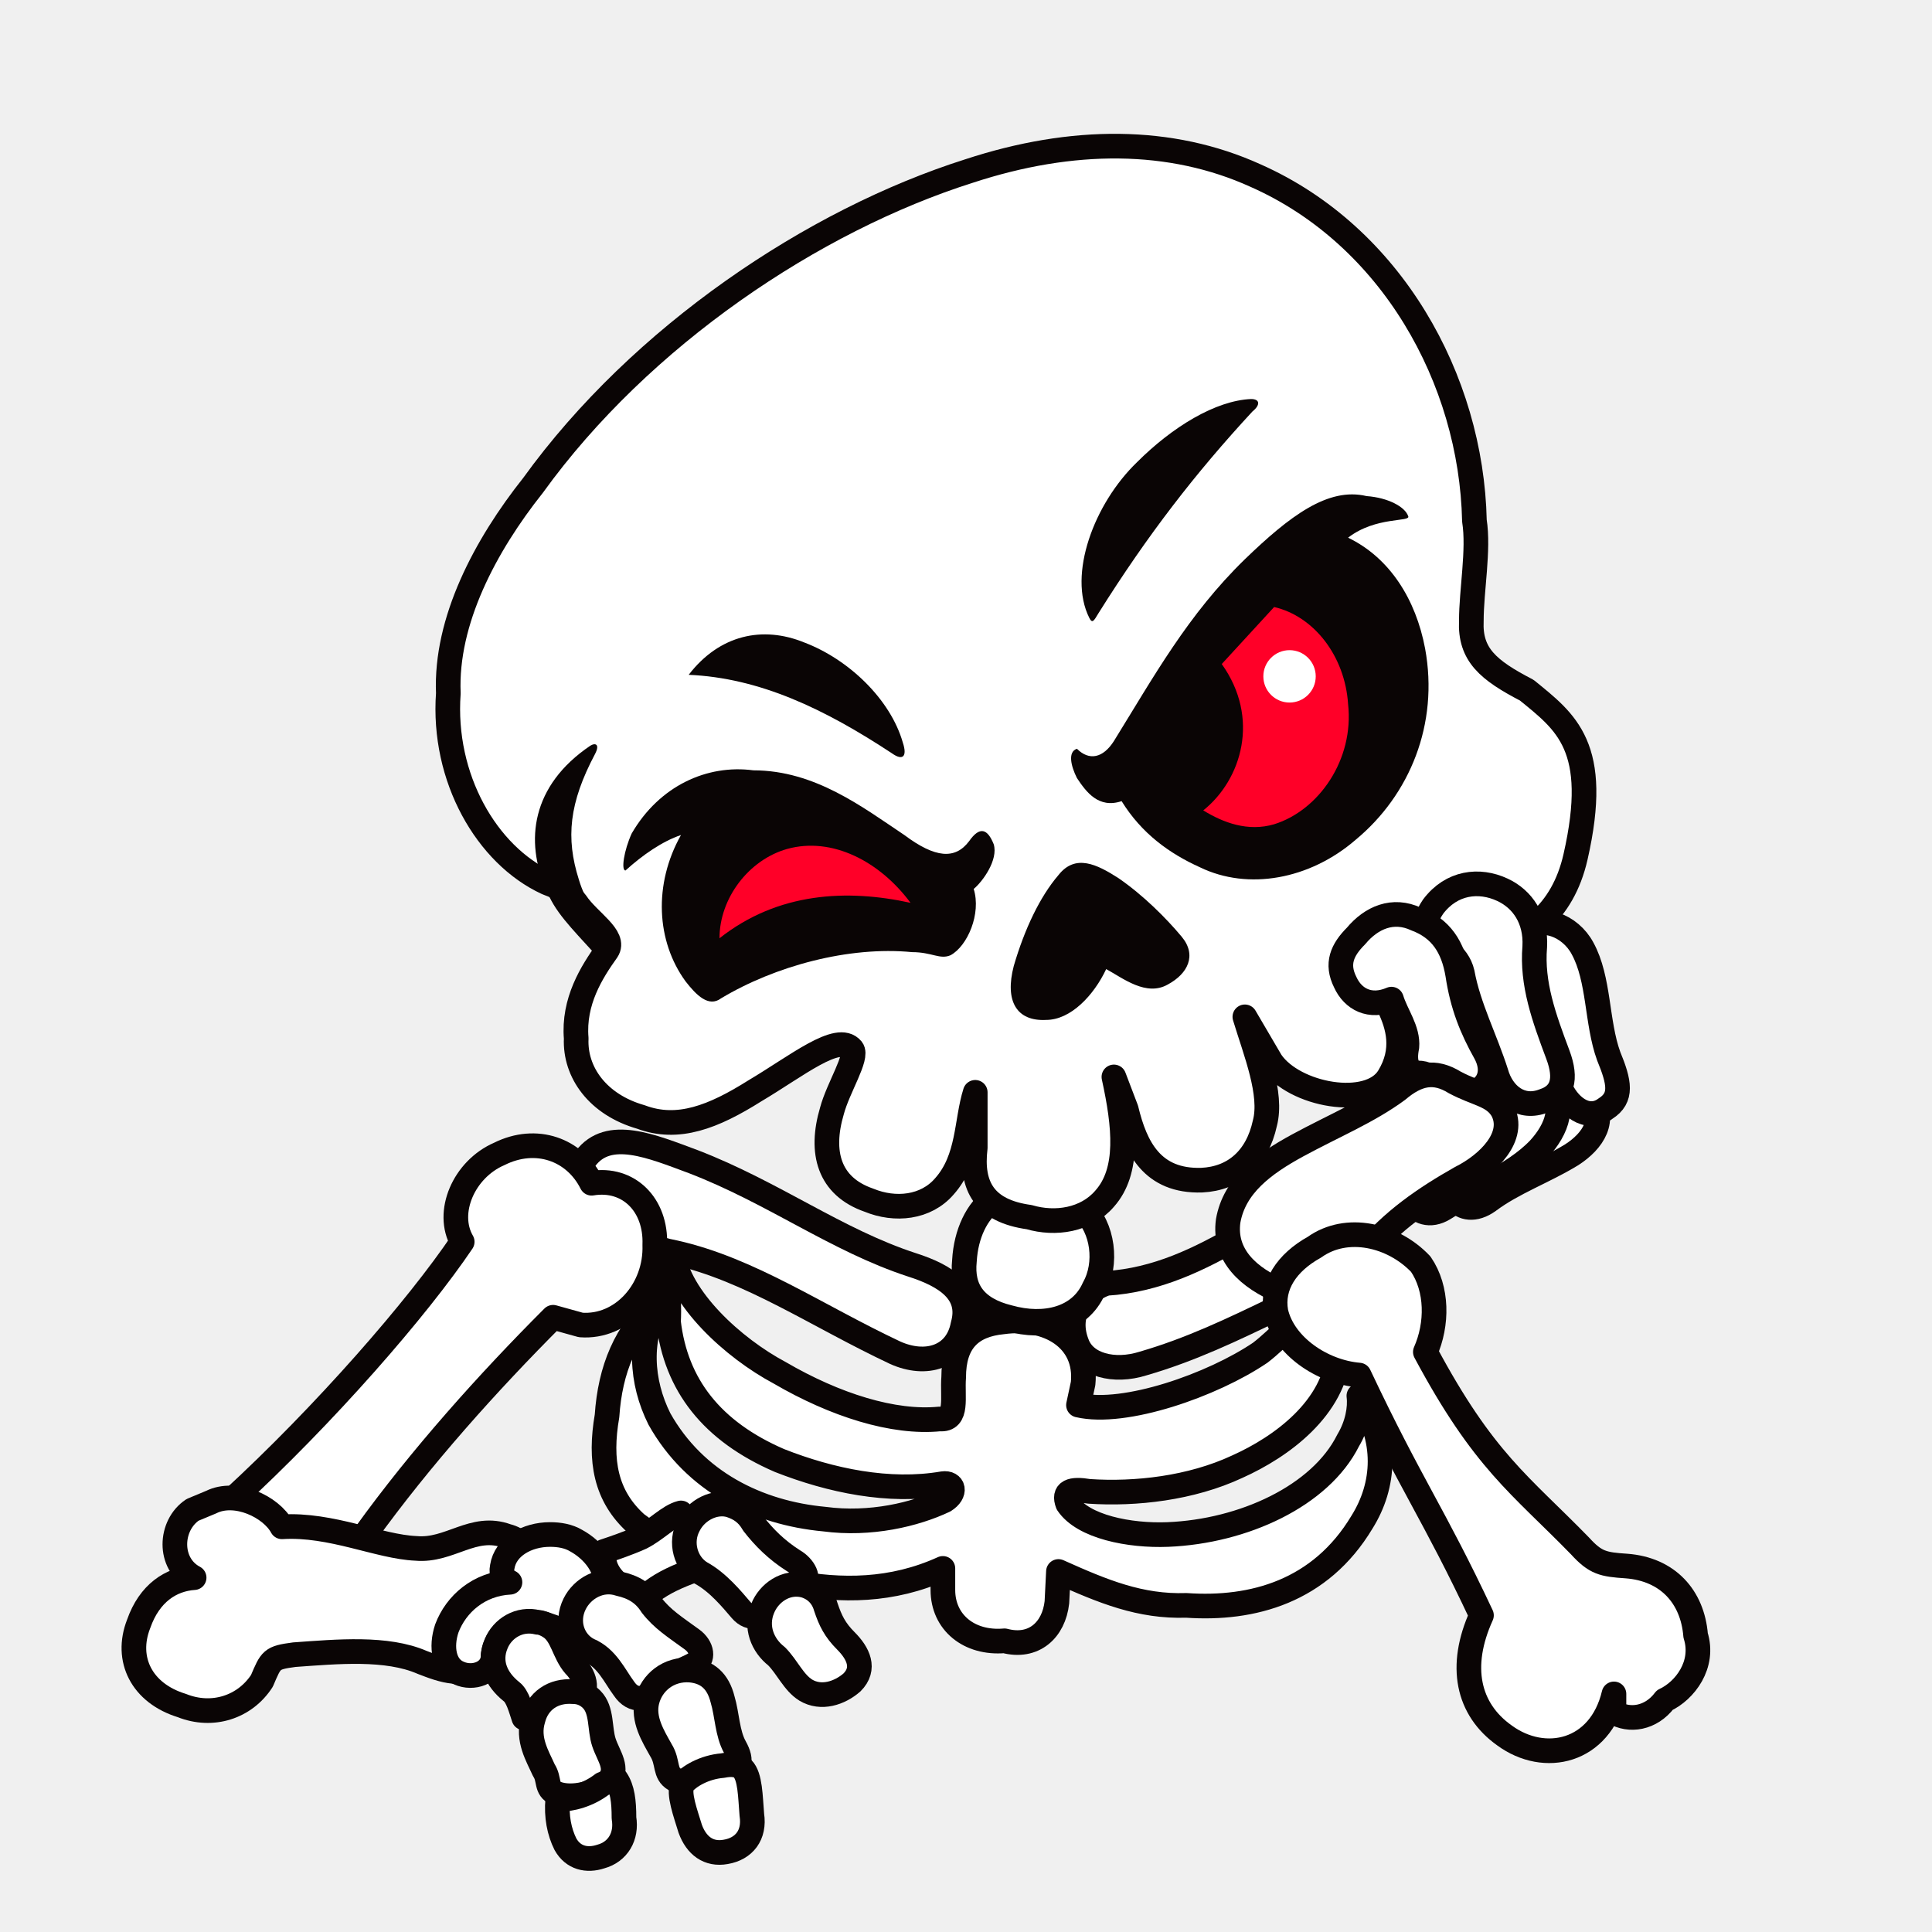
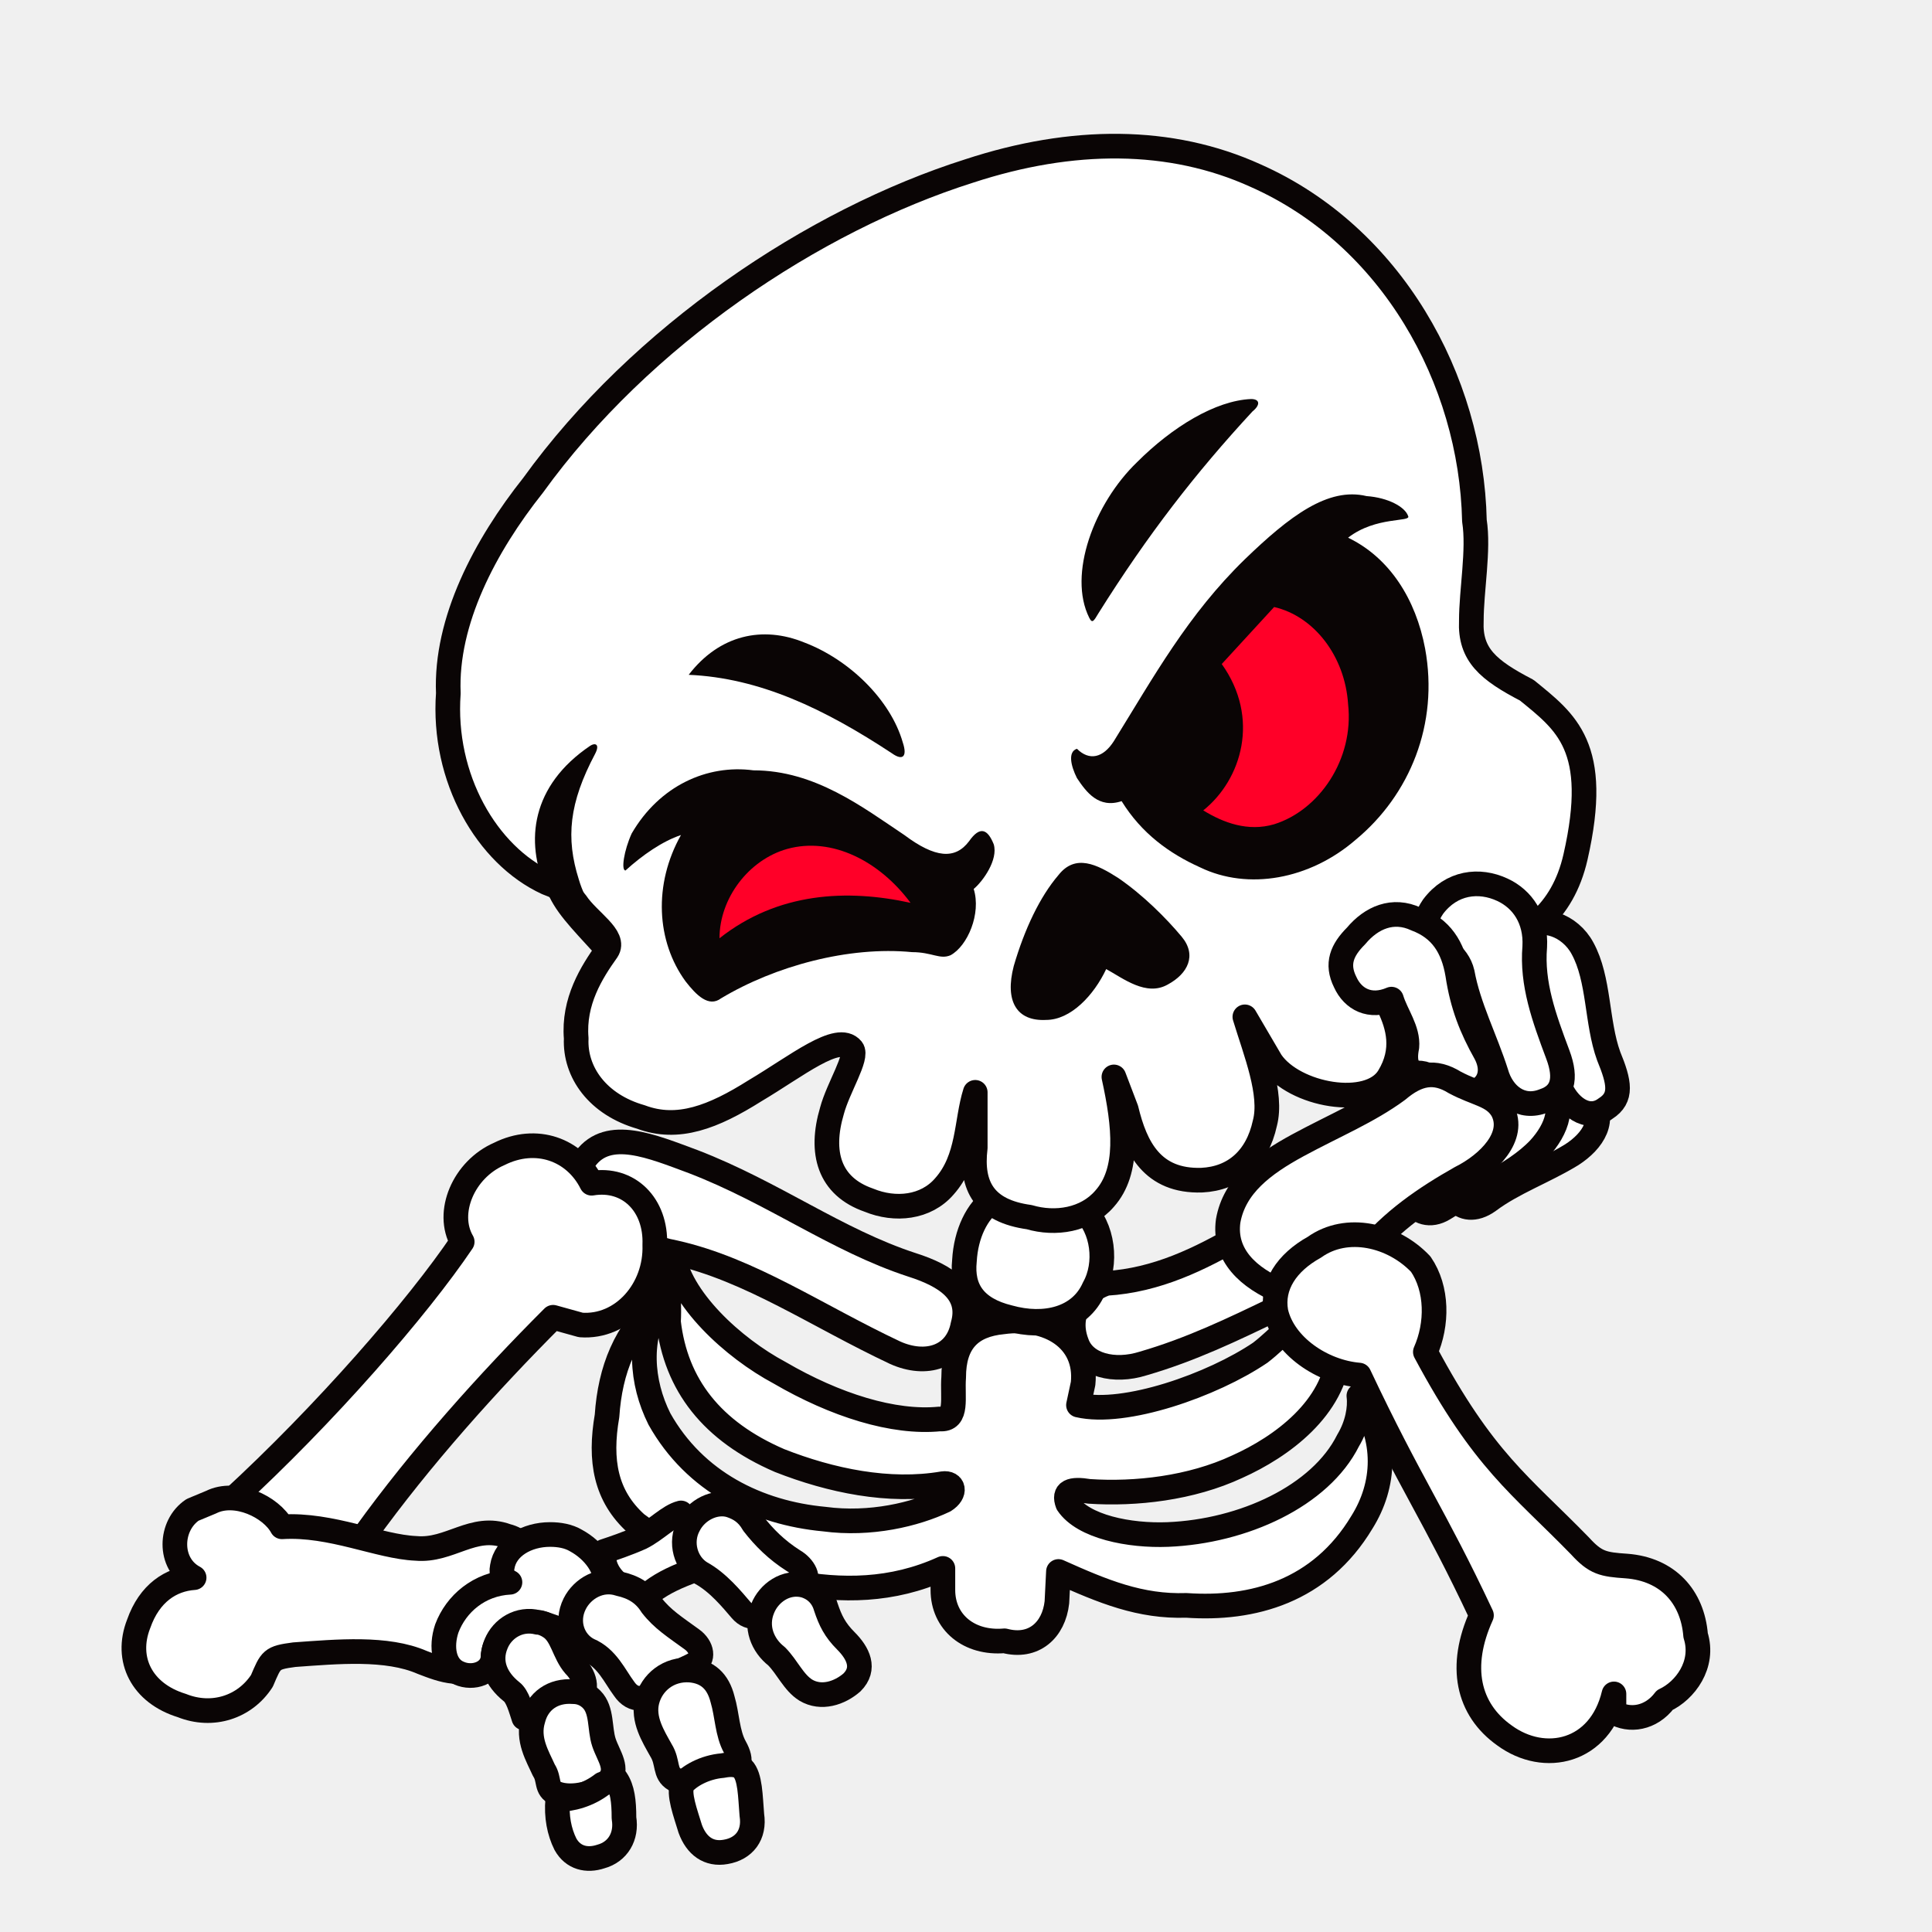
<svg xmlns="http://www.w3.org/2000/svg" width="100%" height="100%" viewBox="0 0 1254 1254" version="1.1" xml:space="preserve" style="fill-rule:evenodd;clip-rule:evenodd;stroke-linecap:round;stroke-linejoin:round;">
  <g id="_01-·-Body">
    <g id="Rib-cage-and-sternum">
      <path id="ribs-and-sternum" d="M436.52,812.705C440.52,842.705 476,875 506,891C542,912 580,924 610,921C622,922 618,907 619,894C619,871 630,860 651,858C680,854 706,869 703,898L700,912C730,919 787,899 818,878C831,868 842,854 851,853C865,849 872,861 869,878C866,914 832,939 803,952C773,966 737,970 707,968C695,966 690,968 693,976C703,991 733,997 758,996C807,994 857,971 875,935C881,925 883,914 882,906C901,934 899,964 884,988C857,1033 813,1045 770,1042C740,1043 716,1033 687,1020L686,1040C684,1058 671,1070 652,1065C629,1067 612,1053 612,1032L612,1018C579,1033 546,1033 514,1027C475,1023 438,1008 413,989C393,971 389,948 394,919C396,889 406,864 428,845C414,868 416,897 428,921C451,962 492,982 535,986C565,990 594,983 613,974C621,969 619,962 612,963C577,969 539,961 506,948C462,929 438.645,898.886 433.903,858C434.903,840 431.52,825.705 436.52,812.705Z" style="fill:white;fill-rule:nonzero;stroke:rgb(10,5,5);stroke-width:16px;" />
    </g>
    <g id="Collarbones">
      <path id="clavicle-left" d="M380,752C395,732 423,744 450,754C502,774 543,805 592,821C614,828 631,839 625,860C621,881 601,887 581,878C530,854 487,824 438,813C412,808 389,794 379,780C372,770 373,761 380,752Z" style="fill:white;fill-rule:nonzero;stroke:rgb(10,5,5);stroke-width:16px;" />
      <path id="clavicle-right" d="M718,833C751,831 779,817 805,802C827,788 846,797 851,815C856,833 845,843 829,849C800,863 773,876 742,885C723,891 704,886 699,872C692,854 701,839 718,833Z" style="fill:white;fill-rule:nonzero;stroke:rgb(10,5,5);stroke-width:16px;" />
    </g>
    <g id="Neck" transform="matrix(1,0,0,1.07277,0,-56.1922)">
      <path id="neck-bone" d="M645,778C660,769 686,770 703,784C716,795 719,817 710,832C701,851 678,856 655,850C633,845 624,833 626,815C627,799 634,785 645,778Z" style="fill:white;fill-rule:nonzero;stroke:rgb(10,5,5);stroke-width:16px;" />
    </g>
  </g>
  <g id="_02-·-Lower-arm---viewer-left">
    <g id="Upper-arm-bone">
      <path id="humerus-left" d="M150,974C211,918 271,849 300,806C289,787 301,759 324,749C348,737 373,746 384,768C408,764 426,782 425,808C426,837 404,862 377,860L359,855C317,897 273,946 237,996C212,1013 176,1008 159,993L150,974Z" style="fill:white;fill-rule:nonzero;stroke:rgb(10,5,5);stroke-width:16px;" />
    </g>
    <g id="Forearm-bone">
      <path id="forearm-bone-left" d="M137,975C153,967 176,978 183,991C215,989 246,1004 270,1005C292,1007 307,989 329,997C345,1001 349,1019 339,1034C342,1046 333,1067 316,1078C302,1090 287,1084 274,1079C251,1069 219,1072 191,1074C176,1076 176,1077 170,1091C159,1108 138,1115 118,1107C92,1099 81,1077 90,1054C97,1034 111,1025 126,1024C109,1015 110,990 125,980L137,975Z" style="fill:white;fill-rule:nonzero;stroke:rgb(10,5,5);stroke-width:16px;" />
    </g>
  </g>
  <g id="_03-·-Head---complete-skull">
    <path id="skull" d="M355,573C316,555 287,505 291,450C289,403 315,354 346,315C416,218 528,143 629,111C696,89 760,89 815,114C903,153 955,246 957,338C960,357 955,383 955,403C954,425 966,435 991,448C1016.4,468.733 1038.93,484.582 1022.62,556.197C1005.69,630.572 925.526,619 895.526,627C882.526,637 922.908,663.662 901.408,699C888.746,719.81 840,711 825,689L808,660C815,683 826,710 821,729C816,752 801,765 780,766C748,767 737,745 731,720L723,699C730,731 733,760 717,778C705,792 685,795 668,790C639,786 630,770 633,745L633,709C627,728 629,752 613,770C601,784 581,786 564,779C538,770 532,748 540,721C544,706 557,686 553,681C544,670 517,692 490,708C463,725 440,734 416,725C388,717 373,696 374,674C372,650 384,631 394,617C400,608 382,598 374,586C370,581 366,577 355,573Z" style="fill:white;fill-rule:nonzero;stroke:rgb(10,5,5);stroke-width:16px;" />
    <g id="Right-eye">
      <path id="eye-socket-right" d="M699,486C707,494 716,492 723,481C749,439 771,399 808,363C837,335 862,316 887,322C901,323 912,329 914,335C916,339 893,335 875,349C902,362 919,389 925,421C934,470 915,516 880,545C850,571 810,578 779,563C759,554 741,541 728,520C713,525 705,514 699,505C695,497 693,488 699,486Z" style="fill:rgb(10,5,5);fill-rule:nonzero;" />
      <path id="eye-red-right" d="M827,394C853,400 873,426 875,457C879,493 856,526 827,535C810,540 794,534 781,526C806,506 818,466 793,431L827,394Z" style="fill:rgb(255,0,40);fill-rule:nonzero;" />
      <path id="brow-right" d="M707,401C693,373 710,327 738,300C761,277 789,260 812,259C818,259 818,263 813,267C776,307 745,347 713,398C710,403 709,405 707,401Z" style="fill:rgb(10,5,5);fill-rule:nonzero;" />
-       <circle id="eye-highlight" cx="837" cy="439" r="17" style="fill:white;" />
    </g>
    <g id="Left-eye">
      <path id="eye-socket-left" d="M406,565C403,565 405,552 410,541C428,510 459,496 489,500C529,500 560,524 587,542C607,557 620,558 629,546C636,536 641,538 645,548C648,558 638,572 632,577C637,593 628,614 617,620C610,623 605,618 592,618C551,614 503,627 468,648C460,654 452,646 445,637C426,611 424,574 442,542C430,546 417,555 406,565Z" style="fill:rgb(10,5,5);fill-rule:nonzero;" />
      <path id="eye-red-left" d="M467,609C467,583 486,558 511,551C540,543 571,559 591,586C550,577 505,579 467,609Z" style="fill:rgb(255,0,40);fill-rule:nonzero;" />
      <path id="brow-left" d="M447,438C467,412 495,406 522,417C551,428 578,454 586,482C589,491 586,494 579,489C535,460 493,440 447,438Z" style="fill:rgb(10,5,5);fill-rule:nonzero;" />
    </g>
    <g id="temple-detail" transform="matrix(1.06301,0,0,1.0332,-21.8769,-16.0378)">
      <path d="M354,574C341,544 345,509 381,484C384,482 387,483 384,489C368,520 366,542 374,568C378,582 386,593 395,602L384,615C369,598 359,588 354,574Z" style="fill:rgb(10,5,5);fill-rule:nonzero;" />
    </g>
    <path id="nose" d="M658,627C665,603 675,582 687,568C698,554 712,561 726,570C742,581 757,596 767,608C777,620 771,632 758,639C744,647 729,635 718,629C710,646 695,662 679,662C660,663 652,650 658,627Z" style="fill:rgb(10,5,5);fill-rule:nonzero;" />
+   </g>
+   <g id="Head-alternative-front" style="display:none;" data-frame="front" data-pivot="671 790">
+     <path id="front-skull" d="M359.11 517.143 C318.429 502.785 308.059 468.485 307.261 427.804 C300.88 360.002 341.561 294.592 411.756 237.16 C501.893 168.56 619.949 117.509 724.444 99.96 C773.102 90.388 816.974 94.376 856.06 111.128 C962.15 151.011 1007.618 249.125 1021.976 371.169 C1031.548 438.971 1025.964 488.427 980.497 520.334 C982.89 540.275 974.116 556.229 958.96 565.801 C950.983 571.385 967.734 587.338 974.913 608.875 C993.26 659.926 954.971 695.024 913.492 685.452 C886.372 679.868 868.823 663.117 846.488 659.926 C836.916 658.331 834.523 667.903 840.107 678.273 C855.262 700.608 867.227 724.538 856.858 748.468 C846.488 774.791 821.76 781.173 800.223 770.803 C779.484 761.231 769.911 742.884 763.53 724.538 C772.304 758.838 758.744 789.947 728.432 791.542 C694.93 796.328 670.202 777.184 671 733.312 C670.202 777.184 645.475 796.328 611.972 791.542 C580.863 787.554 565.707 765.219 573.684 724.538 C563.314 755.647 543.372 776.386 518.644 773.196 C490.726 771.601 473.177 754.849 472.38 729.324 C471.582 706.191 489.928 683.059 497.107 668.701 C501.893 658.331 493.917 657.533 487.535 660.724 C461.212 670.296 436.484 687.845 410.959 687.047 C372.671 687.047 350.336 665.51 351.133 632.806 C349.538 607.28 366.289 584.147 375.063 570.587 C362.301 560.217 351.931 543.466 359.11 517.143 Z" style="fill:white;fill-rule:nonzero;stroke:rgb(10,5,5);stroke-width:16px;stroke-linecap:round;stroke-linejoin:round;" />
+     <g id="Front-right-eye">
+       <path id="front-eye-socket-right" d="M 928.6 520 C 899.36 513 860.66 514 828.84 516 C 796.16 517 768.64 515 743.7 514 C 737.68 514 735.96 519 741.98 522 L 749.72 527 C 748 549 757.46 567 771.22 576 C 791 587 821.1 588 848.62 586 C 873.56 584 895.92 579 906.24 565 C 916.56 552 920.86 539 918.28 527 L 926.88 525 C 930.32 524 931.18 522 928.6 520 Z" style="fill:rgb(10,5,5);fill-rule:nonzero;" />
+       <path id="front-eye-red-right" d="M 793.8 533 L 898.2 533 C 895.5 552 873.9 562 846.9 562 C 819.9 562 798.3 553 793.8 533 Z" style="fill:rgb(255,0,40);fill-rule:nonzero;" />
+       <path id="front-brow-right" d="M 894 457 C 860 442 805 440.5 762 452.5 C 756 454 754 461.5 760 464.5 C 804 458.5 850 460 893 470.5 C 901 473.5 904 464.5 894 457 Z" style="fill:rgb(10,5,5);fill-rule:nonzero;" />
+     </g>
+     <g id="Front-left-eye">
+       <path id="front-eye-socket-left" d="M 422 515 C 456 508 501 509 538 511 C 576 512 608 510 637 509 C 644 509 646 514 639 517 L 630 522 C 632 544 621 562 605 571 C 582 582 547 583 515 581 C 486 579 460 574 448 560 C 436 547 431 534 434 522 L 424 520 C 420 519 419 517 422 515 Z" style="fill:rgb(10,5,5);fill-rule:nonzero;" />
+       <path id="front-eye-red-left" d="M 479.1 528 L 600.9 528 C 597.75 547 572.55 557 541.05 557 C 509.55 557 484.35 548 479.1 528 Z" style="fill:rgb(255,0,40);fill-rule:nonzero;" />
+       <path id="front-brow-left" d="M 483 453 C 517 438 572 436.5 615 448.5 C 621 450 623 457.5 617 460.5 C 573 454.5 527 456 484 466.5 C 476 469.5 473 460.5 483 453 Z" style="fill:rgb(10,5,5);fill-rule:nonzero;" />
+     </g>
+     <g id="Front-temple-details">
+       <path id="front-temple-left" d="M359.11 555.431 C342.359 540.275 343.954 517.143 352.729 497.999 C361.503 476.462 383.04 458.913 405.375 449.341 C411.756 446.948 413.352 450.139 409.363 454.127 C387.029 475.664 367.087 498.796 365.491 523.524 C363.896 539.478 372.671 552.24 383.04 559.42 C390.219 564.206 391.815 571.385 386.231 579.361 L375.861 590.529 C378.254 577.766 373.468 568.194 359.11 555.431 Z" style="fill:rgb(10,5,5);fill-rule:nonzero;" />
+       <path id="front-temple-right" d="M969.33 557.824 C986.081 541.073 993.26 522.727 985.283 501.987 C979.699 485.236 966.139 471.676 950.185 463.699 C944.602 460.508 942.209 462.901 946.197 467.687 C958.96 485.236 967.734 505.976 968.532 525.12 C970.127 539.478 962.948 550.645 951.781 557.824 C944.602 562.61 942.209 569.789 946.995 577.766 L959.758 591.327 C954.174 576.968 957.364 568.194 969.33 557.824 Z" style="fill:rgb(10,5,5);fill-rule:nonzero;" />
+     </g>
+     <path id="front-nose" d="M664.619 572.182 C672.595 563.408 679.774 562.61 687.751 571.385 C703.705 587.338 717.265 604.089 725.242 620.043 C734.814 639.985 725.242 650.354 706.098 649.557 C694.133 648.759 685.358 643.175 677.381 635.996 C666.214 645.568 655.047 651.152 643.082 651.152 C624.735 651.95 617.556 639.985 623.14 624.829 C630.319 607.28 648.665 588.136 664.619 572.182 Z" style="fill:rgb(10,5,5);fill-rule:nonzero;" />
+   </g>
+   <g id="Head-alternative-tilted" style="display:none;" data-frame="tilted" data-pivot="671 790">
+     <path id="skull-tilted" d="M360.223 566.612 C325.525 556.051 298.37 521.353 296.107 479.866 C291.581 427.064 320.999 375.771 361.732 329.003 C421.322 260.361 511.086 193.981 594.06 149.477 C660.44 114.024 721.539 92.903 767.552 95.166 C833.932 91.395 888.242 122.322 925.958 176.632 C961.41 227.171 981.023 288.27 984.04 339.564 C986.303 373.508 974.988 395.383 968.199 418.012 C962.165 439.133 964.428 455.728 979.514 467.043 C1006.669 482.129 1022.51 500.232 1025.527 528.142 C1029.299 556.051 1020.247 580.189 1001.389 596.03 C983.285 611.871 962.919 617.151 941.798 606.59 C929.729 598.293 922.941 595.276 912.38 601.31 C901.82 609.608 892.768 616.396 882.208 621.677 C890.505 633.746 902.574 647.323 908.609 662.409 C919.169 686.548 907.1 709.177 888.242 719.737 C864.104 733.315 841.475 725.018 826.388 708.423 L814.319 693.336 C818.845 712.948 824.125 734.069 812.811 750.664 C800.742 768.013 778.112 775.557 757.746 768.768 C735.117 762.733 723.048 746.893 722.293 719.737 C724.556 743.875 721.539 764.996 705.698 780.082 C690.612 795.169 665.72 794.414 647.616 787.625 C623.478 778.574 612.918 757.453 617.444 734.824 L623.478 714.457 C615.181 735.578 609.146 754.436 591.797 764.242 C574.448 774.802 553.327 772.539 538.241 761.225 C520.892 748.401 521.646 728.035 529.189 709.177 L541.258 682.022 C545.784 670.707 542.767 668.444 532.961 672.97 C510.331 683.53 488.456 698.617 467.336 707.668 C446.215 716.72 431.883 717.474 413.779 711.44 C394.167 706.16 382.853 693.336 379.081 677.496 C374.555 657.884 377.572 639.78 385.87 623.94 C393.413 608.853 385.115 608.853 376.064 600.556 C365.503 591.504 360.223 579.435 360.223 566.612 Z" style="fill:white;fill-rule:nonzero;stroke:#0a0505;stroke-width:16px;" />
+     <g id="Right-eye-tilted">
+       <path id="eye-socket-right-tilted" d="M 929.019 441.878 C 898.307 442.861 860.315 454.076 829.382 464.435 C 797.341 474.056 769.622 479.412 744.713 485.051 C 738.763 486.646 738.357 491.931 745.084 493.234 L 754.028 496.014 C 758.022 517.72 772.031 532.601 787.96 537.65 C 810.358 543.037 840.367 536.031 867.05 526.811 C 891.183 518.274 911.989 507.523 918.566 491.267 C 925.401 475.976 926.287 462.281 920.631 451.373 L 928.613 447.163 C 931.755 445.286 932.087 443.127 929.019 441.878 Z" style="fill:#0a0505;fill-rule:nonzero;" />
+       <path id="eye-red-right-tilted" d="M 798.461 492.999 L 899.304 465.979 C 901.613 485.03 883.337 500.28 857.257 507.268 C 831.177 514.256 807.984 511.153 798.461 492.999 Z" style="fill:#ff0028;fill-rule:nonzero;" />
+       <path id="brow-right-tilted" d="M 879.528 387.816 C 842.804 382.127 789.29 394.913 750.861 417.633 C 745.453 420.635 745.463 428.397 752.035 429.742 C 792.982 412.558 837.803 402.102 882.056 401.115 C 890.56 401.942 891.128 392.472 879.528 387.816 Z" style="fill:#0a0505;fill-rule:nonzero;" />
+     </g>
+     <g id="Left-eye-tilted">
+       <path id="eye-socket-left-tilted" d="M 419.266 578.402 C 450.296 562.841 494.021 552.16 530.278 544.515 C 567.242 535.646 597.634 525.432 625.387 516.96 C 632.148 515.149 635.374 519.461 629.389 524.17 L 621.99 531.329 C 629.616 552.062 623.65 572.295 610.524 585.13 C 591.155 601.708 557.606 611.733 526.179 618.083 C 497.649 623.657 471.241 625.556 456.027 615.139 C 441.071 605.688 432.877 594.425 432.669 582.058 L 422.492 582.714 C 418.369 582.783 416.886 581.11 419.266 578.402 Z" style="fill:#0a0505;fill-rule:nonzero;" />
+       <path id="eye-red-left-tilted" d="M 481.859 577.5 L 593.906 547.477 C 595.926 566.606 575.332 582.477 546.354 590.242 C 517.376 598.006 491.865 595.525 481.859 577.5 Z" style="fill:#ff0028;fill-rule:nonzero;" />
+       <path id="brow-left-tilted" d="M 478.025 500.98 C 506.985 477.691 559.722 462.007 604.363 462.469 C 610.547 462.365 614.42 469.092 609.401 473.543 C 565.347 479.135 521.303 492.49 482.485 513.761 C 475.534 518.729 470.307 510.812 478.025 500.98 Z" style="fill:#0a0505;fill-rule:nonzero;" />
+     </g>
+     <g id="Temple-detail-tilted">
+       <path id="temple-left-tilted" d="M360.223 571.138 C348.908 565.857 347.4 556.051 351.171 539.457 C357.206 522.107 373.801 507.021 392.659 497.969 C399.447 494.198 399.447 499.478 395.676 505.512 C382.098 524.37 373.046 539.457 371.538 556.051 C369.275 575.664 375.309 590.75 391.904 601.31 L386.624 620.922 C371.538 609.608 363.24 593.767 360.223 571.138 Z" style="fill:#0a0505;fill-rule:nonzero;" />
+     </g>
+     <g id="Nose-tilted">
+       <path id="nose-tilted" d="M646.108 627.711 C649.125 608.099 664.211 584.715 678.543 568.12 C686.086 559.069 693.629 557.56 702.681 563.595 C720.03 574.155 738.134 591.504 747.94 606.59 C755.483 618.659 753.974 626.957 744.923 632.991 C732.854 641.289 717.013 636.763 703.435 628.466 C692.121 642.043 680.052 651.849 667.983 653.358 C652.896 655.621 643.845 645.815 646.108 627.711 Z" style="fill:#0a0505;fill-rule:nonzero;" />
+     </g>
  </g>
  <g id="_04-·-Supporting-arm-and-hand---viewer-right" transform="matrix(1,0,0,1,-15.8474,28.5139)">
    <g id="Hand">
      <g id="Outer-finger">
        <path id="support-outer-proximal" d="M964,730C986,715 1004,703 1018,688C1028,676 1040,675 1048,684C1059,698 1050,712 1036,721C1018,732 998,739 982,751C964,764 950,744 964,730Z" style="fill:white;fill-rule:nonzero;stroke:rgb(10,5,5);stroke-width:16px;" />
        <path id="support-outer-distal" d="M1005,575C1016,565 1035,572 1043,587C1054,607 1052,635 1060,657C1067,674 1069,684 1058,691C1046,700 1033,689 1028,676C1016,651 1014,628 1003,605C996,590 997,582 1005,575Z" style="fill:white;fill-rule:nonzero;stroke:rgb(10,5,5);stroke-width:16px;" />
      </g>
      <g id="Middle-finger">
        <path id="support-middle-proximal" d="M936,728C953,714 975,706 985,688C991,675 1006,668 1018,676C1034,687 1026,705 1015,717C998,735 970,745 953,756C935,767 921,743 936,728Z" style="fill:white;fill-rule:nonzero;stroke:rgb(10,5,5);stroke-width:16px;" />
        <path id="support-middle-distal" d="M946,560C958,544 976,542 991,549C1004,555 1013,568 1012,586C1010,610 1018,632 1027,656C1033,672 1030,682 1018,686C1003,692 991,682 987,668C980,646 969,625 965,603C962,590 950,586 944,577C940,571 942,566 946,560Z" style="fill:white;fill-rule:nonzero;stroke:rgb(10,5,5);stroke-width:16px;" />
      </g>
      <g id="Inner-finger">
        <path id="support-inner-proximal" d="M924,692C938,683 945,672 949,660C952,647 966,644 976,654C988,665 984,685 978,699C973,711 961,721 948,721C931,725 914,707 924,692Z" style="fill:white;fill-rule:nonzero;stroke:rgb(10,5,5);stroke-width:16px;" />
        <path id="support-inner-distal" d="M896,579C906,567 920,561 935,568C951,574 959,586 962,604C965,624 971,639 980,655C988,670 979,681 967,681C954,682 948,669 938,668C929,668 927,661 929,651C930,640 922,630 919,620C905,626 894,620 889,609C883,597 887,588 896,579Z" style="fill:white;fill-rule:nonzero;stroke:rgb(10,5,5);stroke-width:16px;" />
      </g>
      <g id="Palm">
        <path id="support-palm-bone" d="M848,810C826,801 810,786 813,764C817,741 836,727 858,715C882,702 904,693 923,679C936,668 947,666 960,674C975,682 985,682 991,692C1000,709 982,727 964,736C941,749 919,764 902,785C887,804 869,819 848,810Z" style="fill:white;fill-rule:nonzero;stroke:rgb(10,5,5);stroke-width:16px;" />
      </g>
    </g>
    <g id="Forearm-bone1">
      <path id="forearm-bone-support" d="M869,781C890,766 920,773 938,792C949,808 949,831 941,849C979,920 1002.42,934.946 1041.42,974.946C1051.42,985.946 1056.42,986.946 1071.42,987.946C1098.42,989.946 1114.42,1007.95 1116.42,1032.95C1122.42,1051.95 1109.42,1068.95 1096.42,1074.95C1087.42,1086.95 1073.42,1088.95 1063.42,1082.95L1063.42,1070.95C1054.42,1108.95 1018.42,1116.95 992.423,1097.95C968.423,1080.95 962.423,1052.95 977.423,1019.95C946.423,953.946 932,936 898,864C874,862 849,845 844,823C841,806 851,791 869,781Z" style="fill:white;fill-rule:nonzero;stroke:rgb(10,5,5);stroke-width:16px;" />
    </g>
  </g>
  <g id="_05-·-Lower-hand---viewer-left">
    <g id="Palm1">
      <path id="lower-palm-bone" d="M357,996C342,996 328,1004 326,1017C325,1022 327,1025 331,1027C311,1028 296,1041 290,1057C286,1069 288,1082 298,1086C307,1090 319,1086 320,1076C320,1066 328,1055 341,1053C353,1051 365,1060 372,1060C384,1060 393,1047 393,1031C395,1018 385,1006 374,1000C369,997 363,996 357,996Z" style="fill:white;fill-rule:nonzero;stroke:rgb(10,5,5);stroke-width:16px;" />
      <path id="lower-palm-bridge" d="M442,982C434,984 426,993 416,998C407,1002 398,1005 392,1007C391,1016 395,1024 405,1031C411,1034 417,1038 423,1033C431,1027 440,1023 451,1019C452,1008 449,994 442,982Z" style="fill:white;fill-rule:nonzero;stroke:rgb(10,5,5);stroke-width:16px;" />
    </g>
    <g id="Short-outer-digit">
      <g id="Section-1">
        <path id="lower-finger-short-bone-1" d="M474,977C464,974 452,980 447,990C441,1001 445,1015 455,1021C466,1027 475,1038 481,1045C487,1052 495,1050 501,1042C507,1035 515,1031 521,1028C526,1025 522,1017 515,1013C504,1006 496,998 489,989C485,982 480,979 474,977Z" style="fill:white;fill-rule:nonzero;stroke:rgb(10,5,5);stroke-width:16px;" />
      </g>
      <g id="Section-2">
        <path id="lower-finger-short-bone-2" d="M522,1029C510,1026 499,1034 495,1044C490,1056 495,1068 504,1075C511,1082 515,1092 523,1097C533,1103 545,1099 553,1092C562,1083 557,1073 549,1065C542,1058 539,1052 536,1043C534,1036 529,1031 522,1029Z" style="fill:white;fill-rule:nonzero;stroke:rgb(10,5,5);stroke-width:16px;" />
      </g>
    </g>
    <g id="Middle-hanging-finger">
      <g id="Section-11">
        <path id="lower-finger-center-bone-1" d="M402,1028C390,1024 378,1031 373,1041C367,1053 372,1066 382,1071C394,1076 399,1088 405,1096C411,1105 420,1104 427,1095C433,1087 444,1084 451,1080C457,1077 456,1069 449,1064C438,1056 430,1051 423,1042C418,1034 411,1030 402,1028Z" style="fill:white;fill-rule:nonzero;stroke:rgb(10,5,5);stroke-width:16px;" />
      </g>
      <g id="Section-21">
        <path id="lower-finger-center-bone-2" d="M448,1084C434,1083 423,1092 420,1104C417,1116 424,1127 429,1136C434,1144 431,1151 438,1155C446,1159 457,1152 469,1150C481,1149 482,1143 477,1134C472,1125 472,1113 469,1103C466,1091 459,1085 448,1084Z" style="fill:white;fill-rule:nonzero;stroke:rgb(10,5,5);stroke-width:16px;" />
      </g>
      <g id="Section-3">
        <path id="lower-finger-center-bone-3" d="M469,1146C457,1147 447,1153 443,1158C440,1164 445,1177 448,1187C452,1198 460,1204 471,1202C483,1200 490,1191 488,1178C487,1166 487,1153 482,1148C479,1145 474,1145 469,1146Z" style="fill:white;fill-rule:nonzero;stroke:rgb(10,5,5);stroke-width:16px;" />
      </g>
    </g>
    <g id="Left-hanging-finger">
      <g id="Section-12">
        <path id="lower-finger-left-bone-1" d="M349,1053C337,1050 326,1057 322,1067C317,1079 322,1090 332,1098C336,1101 338,1109 340,1115C350,1120 368,1110 375,1103C383,1097 379,1087 373,1081C366,1073 365,1061 357,1056C354,1054 351,1053 349,1053Z" style="fill:white;fill-rule:nonzero;stroke:rgb(10,5,5);stroke-width:16px;" />
      </g>
      <g id="Section-22">
        <path id="lower-finger-left-bone-2" d="M372,1098C359,1097 349,1104 346,1116C342,1129 349,1140 353,1149C357,1155 354,1161 361,1164C371,1168 388,1164 395,1156C402,1148 395,1140 392,1131C389,1122 391,1110 384,1103C381,1100 377,1098 372,1098Z" style="fill:white;fill-rule:nonzero;stroke:rgb(10,5,5);stroke-width:16px;" />
      </g>
      <g id="Section-31">
        <path id="lower-finger-left-bone-3" d="M391,1158C382,1165 371,1168 362,1168C361,1179 363,1189 367,1197C372,1206 381,1208 390,1205C401,1202 407,1192 405,1180C405,1169 404,1161 400,1155C397,1155 394,1157 391,1158Z" style="fill:white;fill-rule:nonzero;stroke:rgb(10,5,5);stroke-width:16px;" />
      </g>
    </g>
  </g>
</svg>
